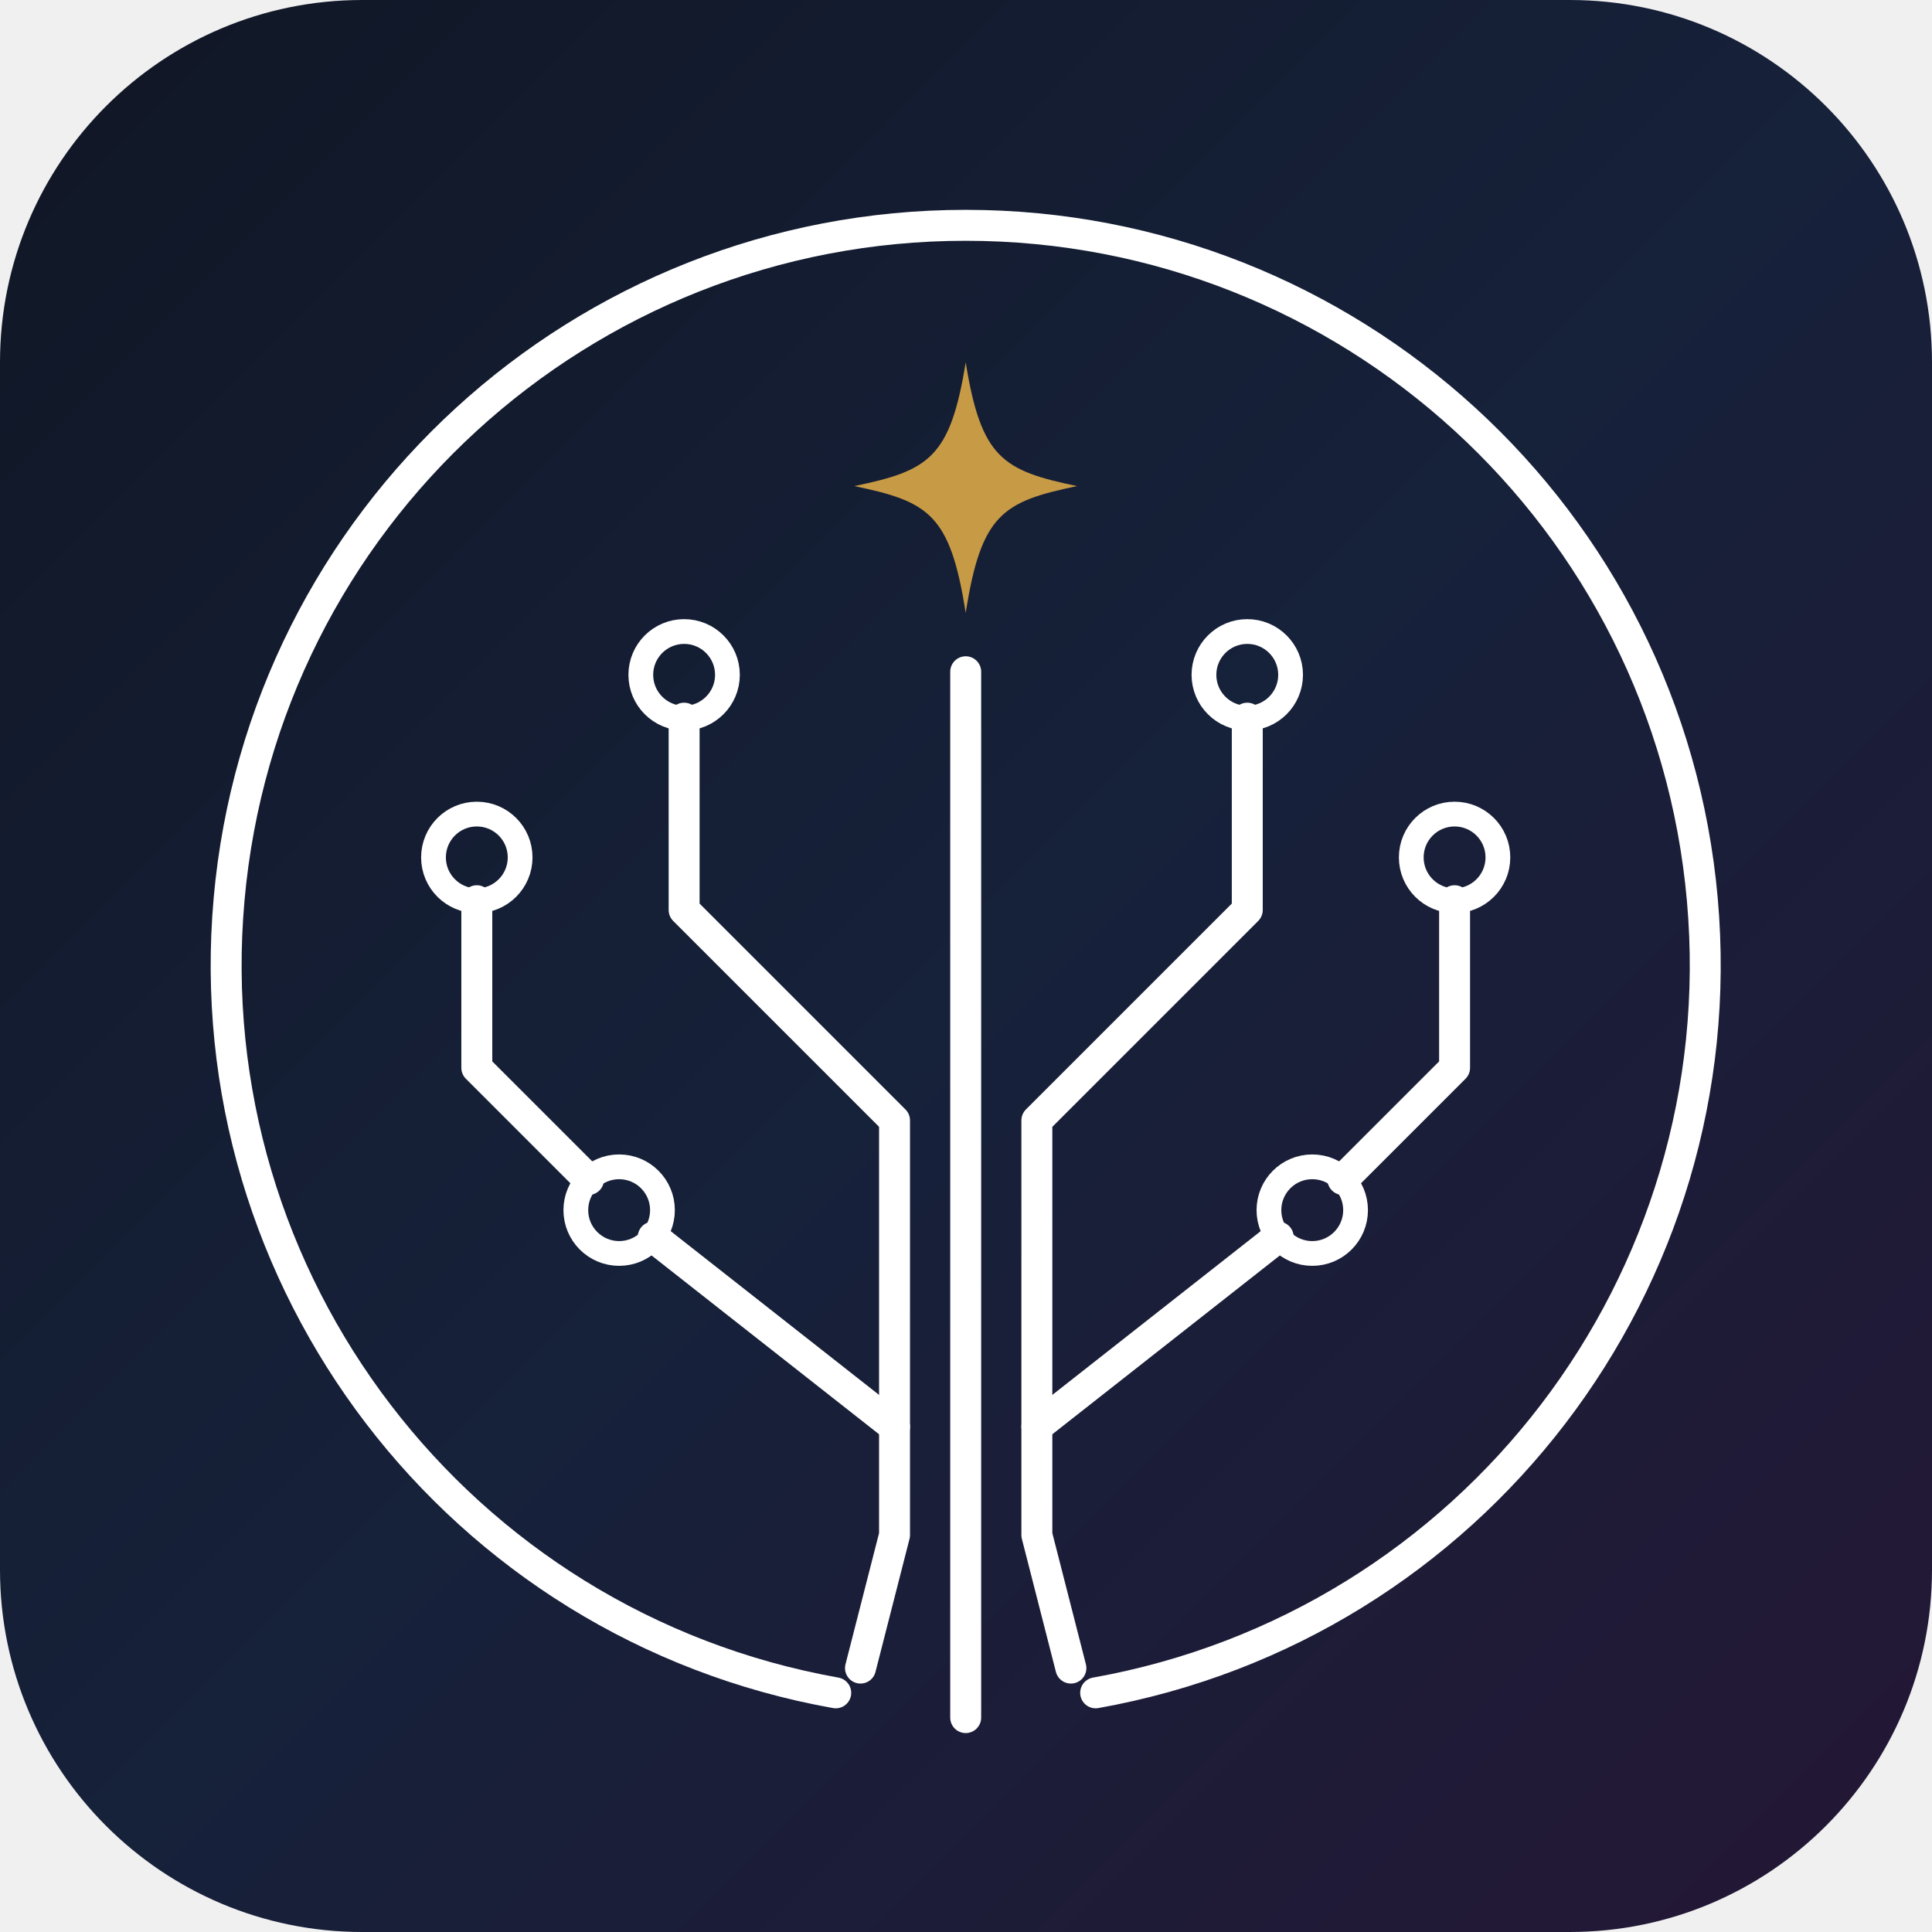
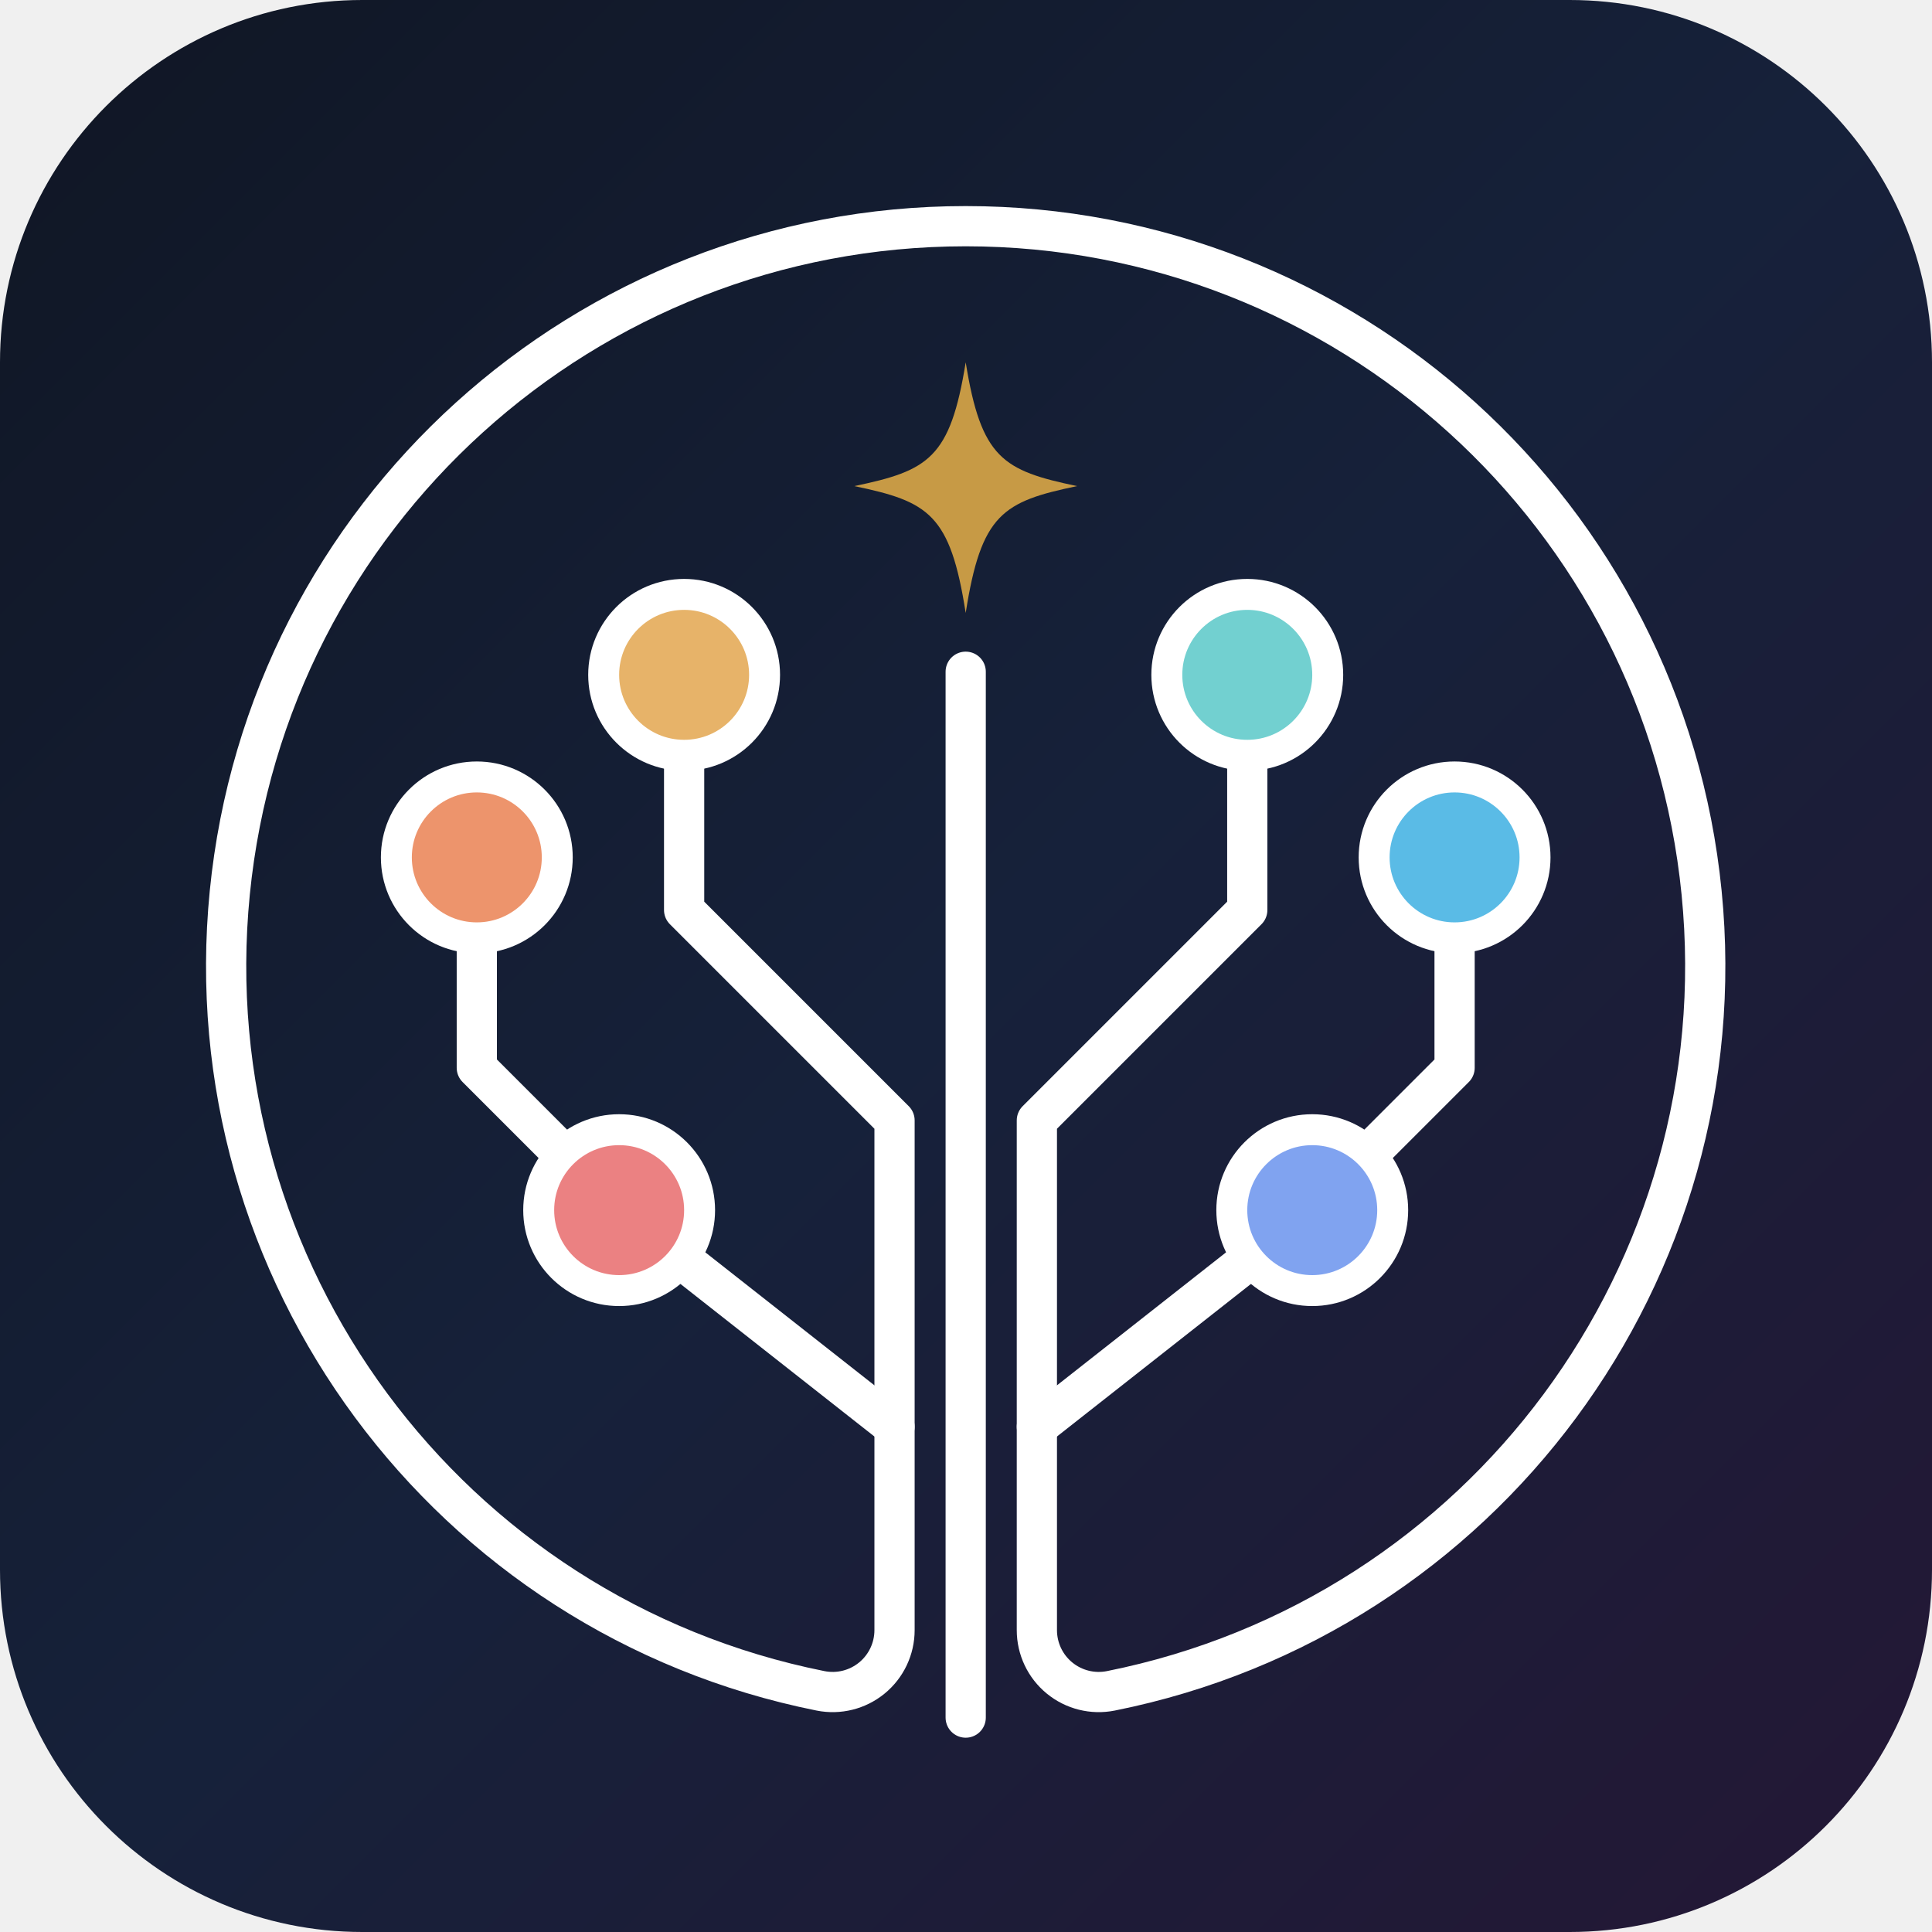
<svg xmlns="http://www.w3.org/2000/svg" viewBox="0 0 512 512" fill="none" role="img" aria-label="Eldrun">
  <defs>
    <linearGradient id="eldrun-coaster" x1="0" y1="0" x2="512" y2="512" gradientUnits="userSpaceOnUse">
      <stop offset="0" stop-color="#101624" />
      <stop offset="0.5" stop-color="#16213a" />
      <stop offset="1" stop-color="#241735" />
    </linearGradient>
  </defs>
  <rect x="0" y="0" width="512" height="512" rx="96" fill="url(#eldrun-coaster)" />
  <g transform="translate(46,46) scale(0.82)">
    <g stroke="#FFFFFF" stroke-linecap="round" stroke-linejoin="round" fill="none">
-       <path d="M 214 491 A 239 239 0 1 1 298 491" stroke-width="10" />
-       <path d="M 256 161 L 256 499" stroke-width="10" />
-       <path d="M 165 176 L 165 238 L 233 306 L 233 440 L 222 483" stroke-width="10" />
-       <path d="M 98 235 L 98 289 L 134.1 325.1 M 155 343.7 L 233 405" stroke-width="10" />
-       <circle cx="165" cy="162" r="14" stroke-width="8" />
-       <circle cx="98" cy="221" r="14" stroke-width="8" />
-       <circle cx="144" cy="335" r="14" stroke-width="8" />
-       <path d="M 347 176 L 347 238 L 279 306 L 279 440 L 290 483" stroke-width="10" />
-       <path d="M 414 235 L 414 289 L 377.9 325.1 M 357 343.7 L 279 405" stroke-width="10" />
-       <circle cx="347" cy="162" r="14" stroke-width="8" />
-       <circle cx="414" cy="221" r="14" stroke-width="8" />
-       <circle cx="368" cy="335" r="14" stroke-width="8" />
+       <path d="M 165 190 L 165 238 L 233 306 L 233 470.74 A 20 20 0 0 1 209.07 490.35 A 239 239 0 1 1 302.93 490.35 A 20 20 0 0 1 279 470.74 L 279 306 L 347 238 L 347 190" stroke-width="13" />
+       <path d="M 256 161 L 256 499" stroke-width="13" />
+       <path d="M 98 249 L 98 289 L 124.2 315.2 M 166.01 352.31 L 233 405" stroke-width="13" />
+       <circle cx="165" cy="162" r="26" fill="#E7B369" stroke-width="10" />
+       <circle cx="98" cy="221" r="26" fill="#ED946C" stroke-width="10" />
+       <circle cx="144" cy="335" r="26" fill="#EB8182" stroke-width="10" />
+       <path d="M 414 249 L 414 289 L 387.8 315.2 M 345.99 352.31 L 279 405" stroke-width="13" />
+       <circle cx="347" cy="162" r="26" fill="#72D0D0" stroke-width="10" />
+       <circle cx="414" cy="221" r="26" fill="#5ABBE6" stroke-width="10" />
+       <circle cx="368" cy="335" r="26" fill="#80A3F0" stroke-width="10" />
    </g>
    <path d="M 256 61 C 261 92 268 96 292 101 C 268 106 261 110 256 142 C 251 110 244 106 220 101 C 244 96 251 92 256 61 Z" fill="#C79A45" />
  </g>
</svg>
